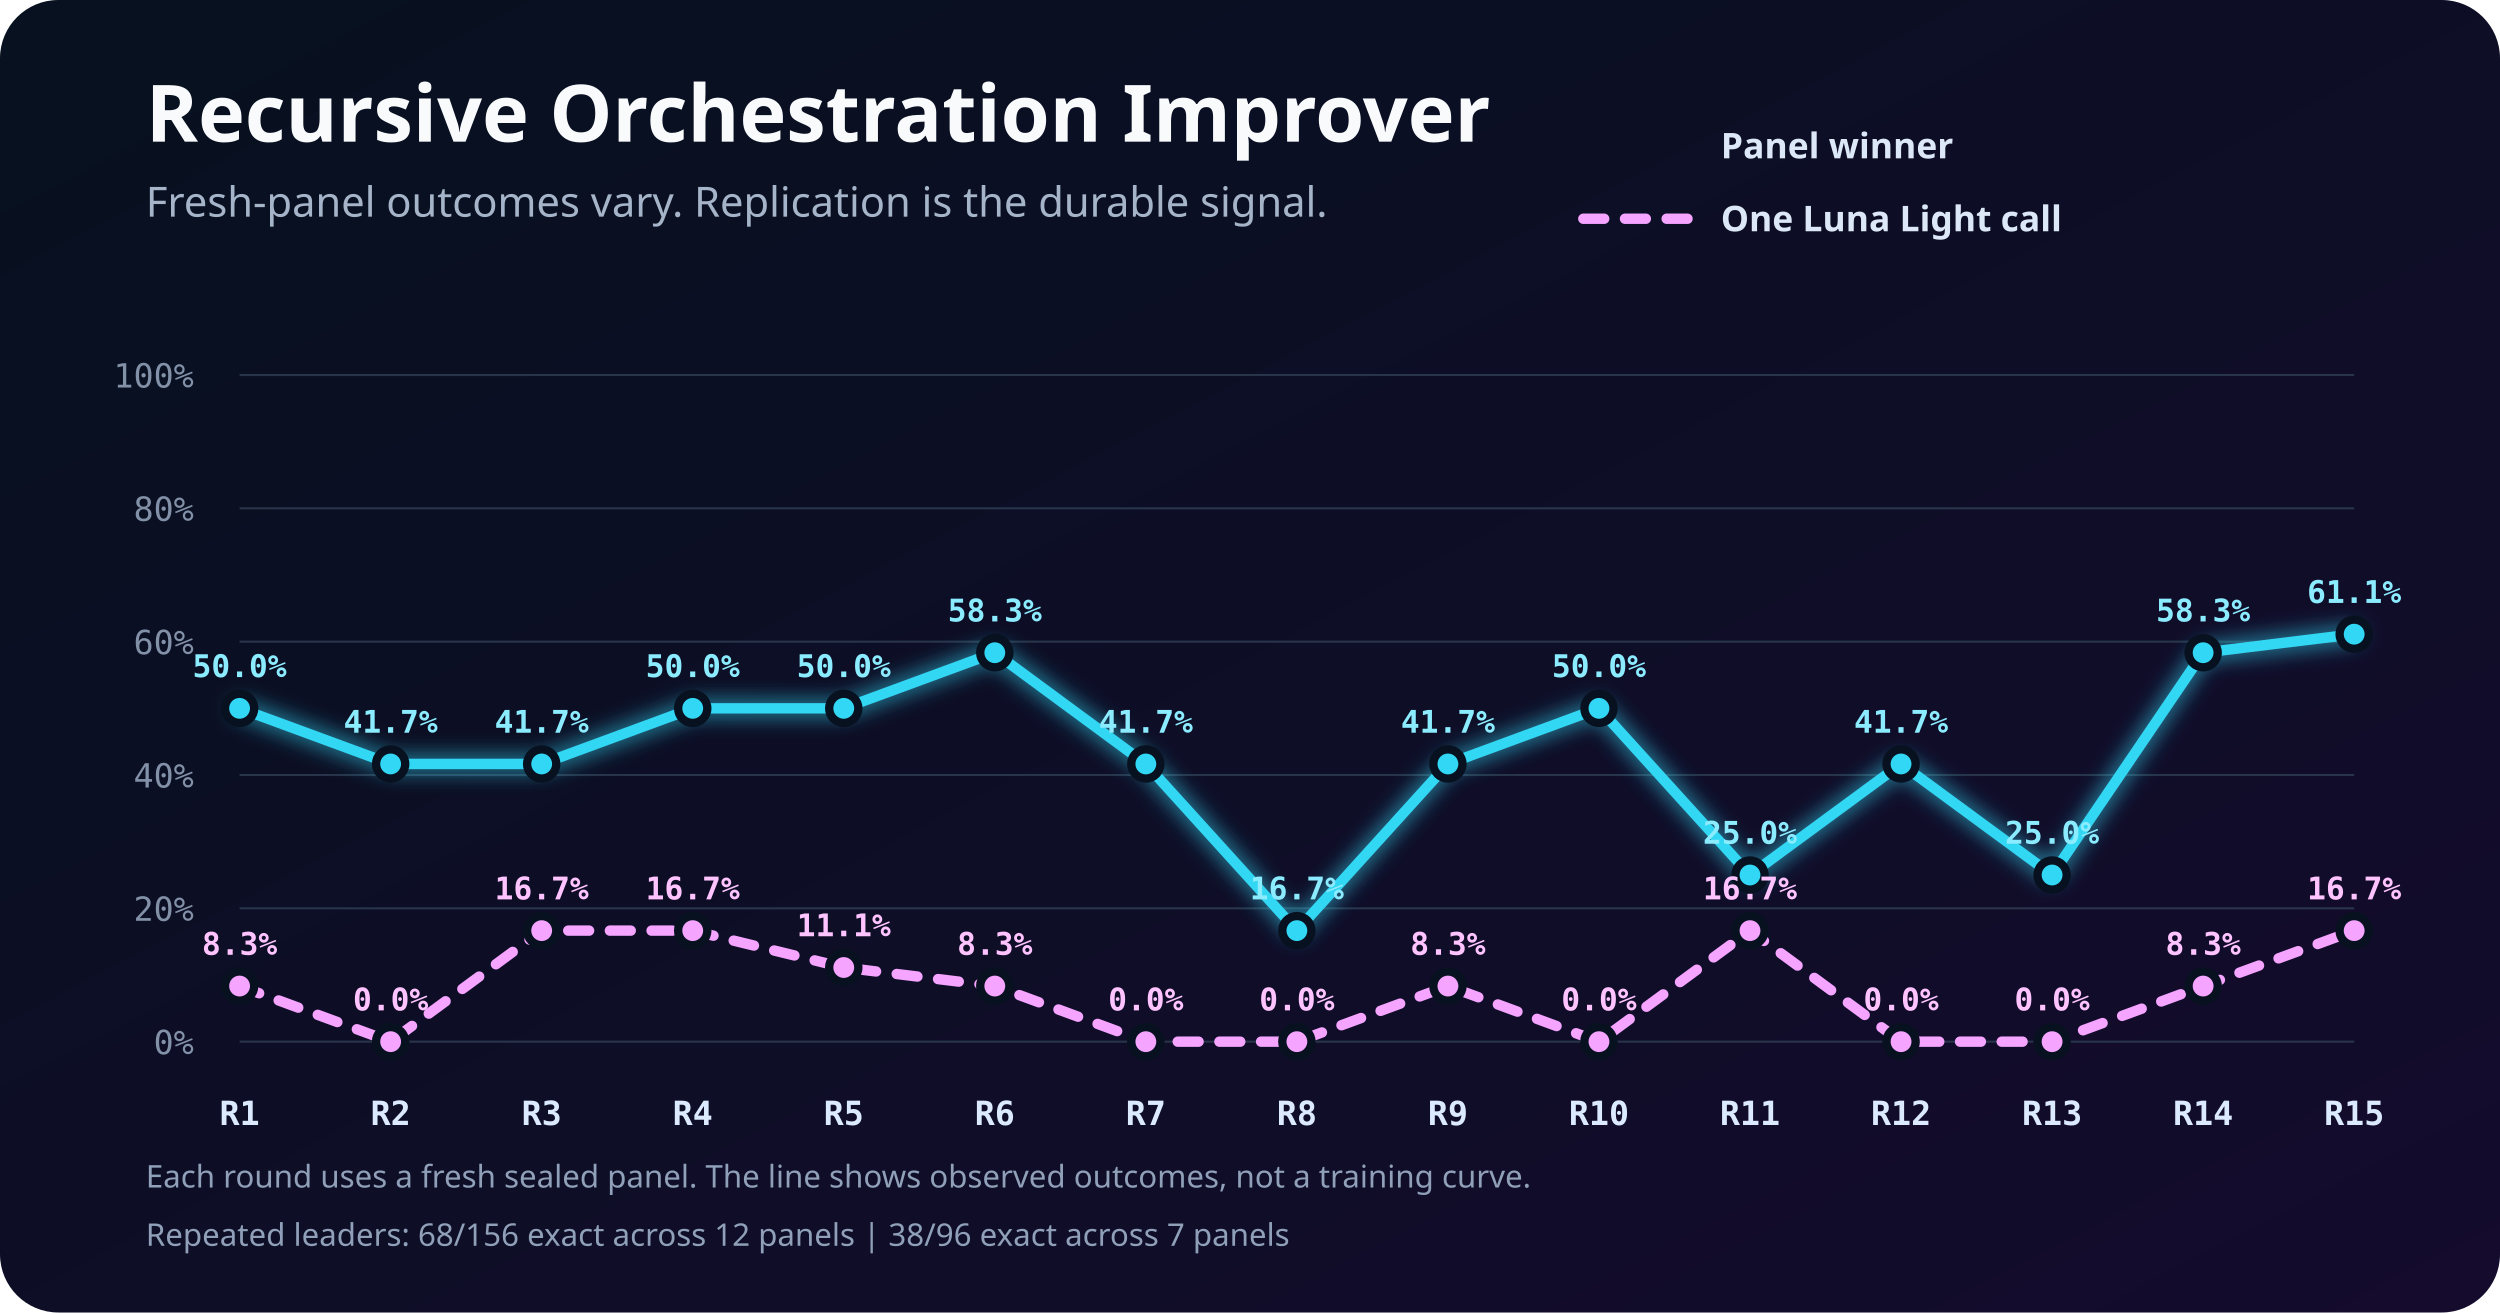
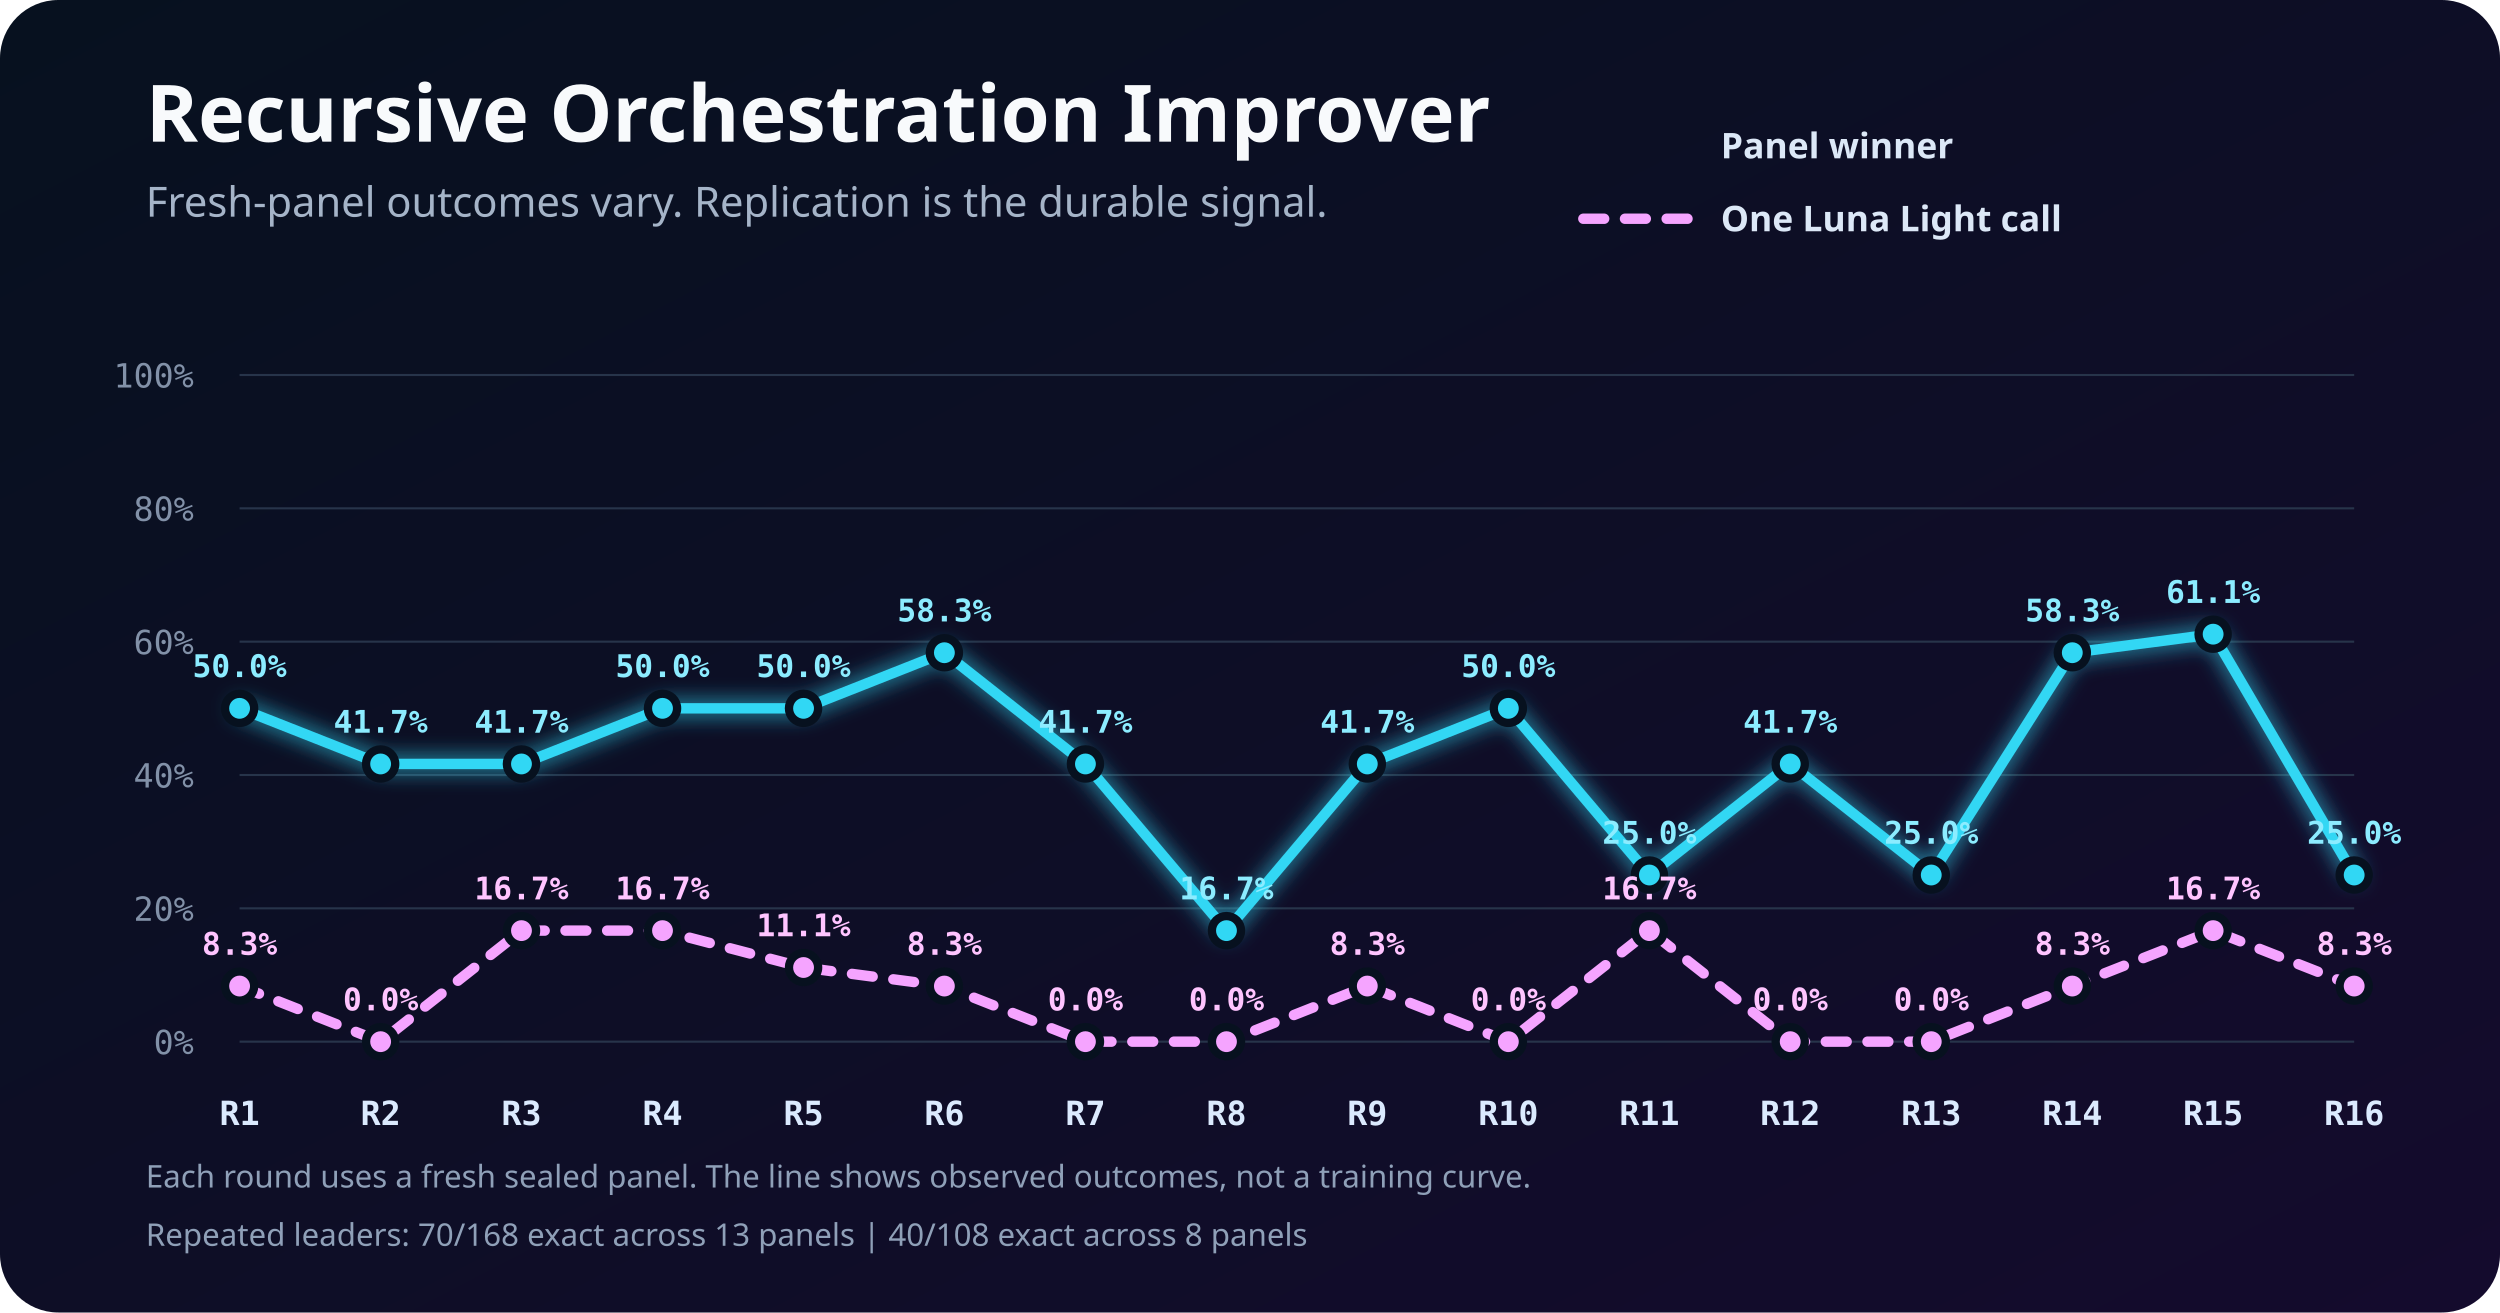
<svg xmlns="http://www.w3.org/2000/svg" width="1200" height="630" viewBox="0 0 1200 630" role="img" aria-labelledby="title desc">
  <defs>
    <linearGradient id="bg" x1="0" y1="0" x2="1" y2="1">
      <stop stop-color="#07111f" />
      <stop offset="1" stop-color="#140b2d" />
    </linearGradient>
    <filter id="glow">
      <feGaussianBlur stdDeviation="5" result="b" />
      <feMerge>
        <feMergeNode in="b" />
        <feMergeNode in="SourceGraphic" />
      </feMerge>
    </filter>
  </defs>
  <style>
  .title{font:700 38px ui-sans-serif,system-ui;fill:#f8fafc} .subtitle{font:500 20px ui-sans-serif,system-ui;fill:#a5b4c8}
  .grid{stroke:#27344a;stroke-width:1} .axis{font:500 16px ui-monospace,SFMono-Regular,monospace;fill:#8291a8} .strong{fill:#dbeafe;font-weight:700}
  .line{fill:none;stroke-width:5;stroke-linejoin:round;stroke-linecap:round} .line.winner{stroke:#31d7f4;filter:url(#glow)} .line.direct{stroke:#f5a4ff;stroke-dasharray:10 10}
  .dot{stroke:#07111f;stroke-width:4} .dot.winner{fill:#31d7f4} .dot.direct{fill:#f5a4ff}
  .value{font:700 15px ui-monospace,SFMono-Regular,monospace} .value.winner{fill:#8cecff} .value.direct{fill:#ffc4ff}
  .legend{font:600 17px ui-sans-serif,system-ui;fill:#dce8f7} .note{font:500 15px ui-sans-serif,system-ui;fill:#8fa0b8}
</style>
  <rect width="1200" height="630" rx="28" fill="url(#bg)" />
  <text x="70" y="68" class="title">Recursive Orchestration Improver</text>
  <text x="70" y="104" class="subtitle">Fresh-panel outcomes vary. Replication is the durable signal.</text>
  <line x1="760" y1="70" x2="810" y2="70" class="line winner" />
  <text x="826" y="76" class="legend">Panel winner</text>
  <line x1="760" y1="105" x2="810" y2="105" class="line direct" />
  <text x="826" y="111" class="legend">One Luna Light call</text>
  <line x1="115" y1="500.0" x2="1130" y2="500.0" class="grid" />
  <text x="93" y="506.0" text-anchor="end" class="axis">0%</text>
  <line x1="115" y1="436.0" x2="1130" y2="436.0" class="grid" />
  <text x="93" y="442.0" text-anchor="end" class="axis">20%</text>
  <line x1="115" y1="372.0" x2="1130" y2="372.0" class="grid" />
  <text x="93" y="378.0" text-anchor="end" class="axis">40%</text>
  <line x1="115" y1="308.0" x2="1130" y2="308.0" class="grid" />
  <text x="93" y="314.0" text-anchor="end" class="axis">60%</text>
  <line x1="115" y1="244.0" x2="1130" y2="244.0" class="grid" />
  <text x="93" y="250.0" text-anchor="end" class="axis">80%</text>
  <line x1="115" y1="180.0" x2="1130" y2="180.0" class="grid" />
  <text x="93" y="186.0" text-anchor="end" class="axis">100%</text>
-   <polyline points="115.0,340.0 187.5,366.7 260.0,366.7 332.5,340.0 405.0,340.0 477.5,313.3 550.0,366.7 622.5,446.7 695.0,366.7 767.5,340.0 840.0,420.0 912.5,366.7 985.0,420.0 1057.5,313.3 1130.0,304.4" class="line winner" />
-   <polyline points="115.0,473.3 187.5,500.0 260.0,446.7 332.5,446.7 405.0,464.4 477.5,473.3 550.0,500.0 622.5,500.0 695.0,473.3 767.5,500.0 840.0,446.7 912.5,500.0 985.0,500.0 1057.5,473.3 1130.0,446.7" class="line direct" />
+   <polyline points="115.0,340.0 182.7,366.7 250.3,366.7 318.0,340.0 385.7,340.0 453.3,313.3 521.0,366.7 588.7,446.7 656.3,366.7 724.0,340.0 791.7,420.0 859.3,366.7 927.0,420.0 994.7,313.3 1062.3,304.4 1130.0,420.0" class="line winner" />
+   <polyline points="115.0,473.3 182.7,500.0 250.3,446.7 318.0,446.7 385.7,464.4 453.3,473.3 521.0,500.0 588.7,500.0 656.3,473.3 724.0,500.0 791.7,446.7 859.3,500.0 927.0,500.0 994.7,473.3 1062.3,446.7 1130.0,473.3" class="line direct" />
  <circle cx="115.0" cy="340.0" r="7" class="dot winner" />
  <text x="115.0" y="325.0" text-anchor="middle" class="value winner">50.0%</text>
  <circle cx="115.0" cy="473.3" r="7" class="dot direct" />
  <text x="115.0" y="458.3" text-anchor="middle" class="value direct">8.3%</text>
-   <circle cx="187.5" cy="366.7" r="7" class="dot winner" />
-   <text x="187.5" y="351.7" text-anchor="middle" class="value winner">41.7%</text>
-   <circle cx="187.5" cy="500.0" r="7" class="dot direct" />
-   <text x="187.5" y="485.0" text-anchor="middle" class="value direct">0.0%</text>
-   <circle cx="260.0" cy="366.7" r="7" class="dot winner" />
-   <text x="260.0" y="351.7" text-anchor="middle" class="value winner">41.7%</text>
-   <circle cx="260.0" cy="446.7" r="7" class="dot direct" />
-   <text x="260.0" y="431.7" text-anchor="middle" class="value direct">16.7%</text>
-   <circle cx="332.5" cy="340.0" r="7" class="dot winner" />
-   <text x="332.5" y="325.0" text-anchor="middle" class="value winner">50.0%</text>
-   <circle cx="332.5" cy="446.7" r="7" class="dot direct" />
-   <text x="332.5" y="431.7" text-anchor="middle" class="value direct">16.7%</text>
-   <circle cx="405.0" cy="340.0" r="7" class="dot winner" />
-   <text x="405.0" y="325.0" text-anchor="middle" class="value winner">50.0%</text>
-   <circle cx="405.0" cy="464.4" r="7" class="dot direct" />
-   <text x="405.0" y="449.4" text-anchor="middle" class="value direct">11.1%</text>
-   <circle cx="477.5" cy="313.3" r="7" class="dot winner" />
-   <text x="477.5" y="298.3" text-anchor="middle" class="value winner">58.3%</text>
-   <circle cx="477.5" cy="473.3" r="7" class="dot direct" />
-   <text x="477.5" y="458.3" text-anchor="middle" class="value direct">8.3%</text>
-   <circle cx="550.0" cy="366.7" r="7" class="dot winner" />
-   <text x="550.0" y="351.7" text-anchor="middle" class="value winner">41.7%</text>
-   <circle cx="550.0" cy="500.0" r="7" class="dot direct" />
-   <text x="550.0" y="485.0" text-anchor="middle" class="value direct">0.0%</text>
-   <circle cx="622.5" cy="446.7" r="7" class="dot winner" />
-   <text x="622.5" y="431.7" text-anchor="middle" class="value winner">16.7%</text>
-   <circle cx="622.5" cy="500.0" r="7" class="dot direct" />
-   <text x="622.5" y="485.0" text-anchor="middle" class="value direct">0.0%</text>
-   <circle cx="695.0" cy="366.7" r="7" class="dot winner" />
-   <text x="695.0" y="351.7" text-anchor="middle" class="value winner">41.7%</text>
-   <circle cx="695.0" cy="473.3" r="7" class="dot direct" />
-   <text x="695.0" y="458.3" text-anchor="middle" class="value direct">8.3%</text>
-   <circle cx="767.5" cy="340.0" r="7" class="dot winner" />
-   <text x="767.5" y="325.0" text-anchor="middle" class="value winner">50.0%</text>
-   <circle cx="767.5" cy="500.0" r="7" class="dot direct" />
-   <text x="767.5" y="485.0" text-anchor="middle" class="value direct">0.0%</text>
-   <circle cx="840.0" cy="420.0" r="7" class="dot winner" />
-   <text x="840.0" y="405.0" text-anchor="middle" class="value winner">25.0%</text>
-   <circle cx="840.0" cy="446.7" r="7" class="dot direct" />
-   <text x="840.0" y="431.7" text-anchor="middle" class="value direct">16.7%</text>
-   <circle cx="912.5" cy="366.7" r="7" class="dot winner" />
-   <text x="912.5" y="351.7" text-anchor="middle" class="value winner">41.7%</text>
-   <circle cx="912.5" cy="500.0" r="7" class="dot direct" />
-   <text x="912.5" y="485.0" text-anchor="middle" class="value direct">0.0%</text>
-   <circle cx="985.0" cy="420.0" r="7" class="dot winner" />
-   <text x="985.0" y="405.0" text-anchor="middle" class="value winner">25.0%</text>
-   <circle cx="985.0" cy="500.0" r="7" class="dot direct" />
-   <text x="985.0" y="485.0" text-anchor="middle" class="value direct">0.0%</text>
-   <circle cx="1057.5" cy="313.3" r="7" class="dot winner" />
-   <text x="1057.5" y="298.3" text-anchor="middle" class="value winner">58.3%</text>
-   <circle cx="1057.5" cy="473.3" r="7" class="dot direct" />
-   <text x="1057.5" y="458.3" text-anchor="middle" class="value direct">8.3%</text>
-   <circle cx="1130.0" cy="304.4" r="7" class="dot winner" />
-   <text x="1130.0" y="289.4" text-anchor="middle" class="value winner">61.1%</text>
-   <circle cx="1130.0" cy="446.7" r="7" class="dot direct" />
-   <text x="1130.0" y="431.7" text-anchor="middle" class="value direct">16.7%</text>
+   <circle cx="182.7" cy="366.7" r="7" class="dot winner" />
+   <text x="182.7" y="351.7" text-anchor="middle" class="value winner">41.7%</text>
+   <circle cx="182.7" cy="500.0" r="7" class="dot direct" />
+   <text x="182.7" y="485.0" text-anchor="middle" class="value direct">0.0%</text>
+   <circle cx="250.3" cy="366.7" r="7" class="dot winner" />
+   <text x="250.3" y="351.7" text-anchor="middle" class="value winner">41.7%</text>
+   <circle cx="250.3" cy="446.7" r="7" class="dot direct" />
+   <text x="250.3" y="431.7" text-anchor="middle" class="value direct">16.7%</text>
+   <circle cx="318.0" cy="340.0" r="7" class="dot winner" />
+   <text x="318.0" y="325.0" text-anchor="middle" class="value winner">50.0%</text>
+   <circle cx="318.0" cy="446.7" r="7" class="dot direct" />
+   <text x="318.0" y="431.7" text-anchor="middle" class="value direct">16.7%</text>
+   <circle cx="385.7" cy="340.0" r="7" class="dot winner" />
+   <text x="385.7" y="325.0" text-anchor="middle" class="value winner">50.0%</text>
+   <circle cx="385.7" cy="464.4" r="7" class="dot direct" />
+   <text x="385.7" y="449.4" text-anchor="middle" class="value direct">11.1%</text>
+   <circle cx="453.3" cy="313.3" r="7" class="dot winner" />
+   <text x="453.3" y="298.3" text-anchor="middle" class="value winner">58.3%</text>
+   <circle cx="453.3" cy="473.3" r="7" class="dot direct" />
+   <text x="453.3" y="458.3" text-anchor="middle" class="value direct">8.3%</text>
+   <circle cx="521.0" cy="366.7" r="7" class="dot winner" />
+   <text x="521.0" y="351.7" text-anchor="middle" class="value winner">41.7%</text>
+   <circle cx="521.0" cy="500.0" r="7" class="dot direct" />
+   <text x="521.0" y="485.0" text-anchor="middle" class="value direct">0.0%</text>
+   <circle cx="588.7" cy="446.7" r="7" class="dot winner" />
+   <text x="588.7" y="431.7" text-anchor="middle" class="value winner">16.7%</text>
+   <circle cx="588.7" cy="500.0" r="7" class="dot direct" />
+   <text x="588.7" y="485.0" text-anchor="middle" class="value direct">0.0%</text>
+   <circle cx="656.3" cy="366.7" r="7" class="dot winner" />
+   <text x="656.3" y="351.7" text-anchor="middle" class="value winner">41.7%</text>
+   <circle cx="656.3" cy="473.3" r="7" class="dot direct" />
+   <text x="656.3" y="458.3" text-anchor="middle" class="value direct">8.3%</text>
+   <circle cx="724.0" cy="340.0" r="7" class="dot winner" />
+   <text x="724.0" y="325.0" text-anchor="middle" class="value winner">50.0%</text>
+   <circle cx="724.0" cy="500.0" r="7" class="dot direct" />
+   <text x="724.0" y="485.0" text-anchor="middle" class="value direct">0.0%</text>
+   <circle cx="791.7" cy="420.0" r="7" class="dot winner" />
+   <text x="791.7" y="405.0" text-anchor="middle" class="value winner">25.0%</text>
+   <circle cx="791.7" cy="446.7" r="7" class="dot direct" />
+   <text x="791.7" y="431.7" text-anchor="middle" class="value direct">16.7%</text>
+   <circle cx="859.3" cy="366.7" r="7" class="dot winner" />
+   <text x="859.3" y="351.7" text-anchor="middle" class="value winner">41.7%</text>
+   <circle cx="859.3" cy="500.0" r="7" class="dot direct" />
+   <text x="859.3" y="485.0" text-anchor="middle" class="value direct">0.0%</text>
+   <circle cx="927.0" cy="420.0" r="7" class="dot winner" />
+   <text x="927.0" y="405.0" text-anchor="middle" class="value winner">25.0%</text>
+   <circle cx="927.0" cy="500.0" r="7" class="dot direct" />
+   <text x="927.0" y="485.0" text-anchor="middle" class="value direct">0.0%</text>
+   <circle cx="994.7" cy="313.3" r="7" class="dot winner" />
+   <text x="994.7" y="298.3" text-anchor="middle" class="value winner">58.3%</text>
+   <circle cx="994.7" cy="473.3" r="7" class="dot direct" />
+   <text x="994.7" y="458.3" text-anchor="middle" class="value direct">8.3%</text>
+   <circle cx="1062.3" cy="304.4" r="7" class="dot winner" />
+   <text x="1062.3" y="289.4" text-anchor="middle" class="value winner">61.1%</text>
+   <circle cx="1062.3" cy="446.7" r="7" class="dot direct" />
+   <text x="1062.3" y="431.7" text-anchor="middle" class="value direct">16.7%</text>
+   <circle cx="1130.0" cy="420.0" r="7" class="dot winner" />
+   <text x="1130.0" y="405.0" text-anchor="middle" class="value winner">25.0%</text>
+   <circle cx="1130.0" cy="473.3" r="7" class="dot direct" />
+   <text x="1130.0" y="458.3" text-anchor="middle" class="value direct">8.3%</text>
  <text x="115.0" y="540" text-anchor="middle" class="axis strong">R1</text>
-   <text x="187.5" y="540" text-anchor="middle" class="axis strong">R2</text>
-   <text x="260.0" y="540" text-anchor="middle" class="axis strong">R3</text>
-   <text x="332.5" y="540" text-anchor="middle" class="axis strong">R4</text>
-   <text x="405.0" y="540" text-anchor="middle" class="axis strong">R5</text>
-   <text x="477.5" y="540" text-anchor="middle" class="axis strong">R6</text>
-   <text x="550.0" y="540" text-anchor="middle" class="axis strong">R7</text>
-   <text x="622.5" y="540" text-anchor="middle" class="axis strong">R8</text>
-   <text x="695.0" y="540" text-anchor="middle" class="axis strong">R9</text>
-   <text x="767.5" y="540" text-anchor="middle" class="axis strong">R10</text>
-   <text x="840.0" y="540" text-anchor="middle" class="axis strong">R11</text>
-   <text x="912.5" y="540" text-anchor="middle" class="axis strong">R12</text>
-   <text x="985.0" y="540" text-anchor="middle" class="axis strong">R13</text>
-   <text x="1057.5" y="540" text-anchor="middle" class="axis strong">R14</text>
-   <text x="1130.0" y="540" text-anchor="middle" class="axis strong">R15</text>
+   <text x="182.7" y="540" text-anchor="middle" class="axis strong">R2</text>
+   <text x="250.3" y="540" text-anchor="middle" class="axis strong">R3</text>
+   <text x="318.0" y="540" text-anchor="middle" class="axis strong">R4</text>
+   <text x="385.7" y="540" text-anchor="middle" class="axis strong">R5</text>
+   <text x="453.3" y="540" text-anchor="middle" class="axis strong">R6</text>
+   <text x="521.0" y="540" text-anchor="middle" class="axis strong">R7</text>
+   <text x="588.7" y="540" text-anchor="middle" class="axis strong">R8</text>
+   <text x="656.3" y="540" text-anchor="middle" class="axis strong">R9</text>
+   <text x="724.0" y="540" text-anchor="middle" class="axis strong">R10</text>
+   <text x="791.7" y="540" text-anchor="middle" class="axis strong">R11</text>
+   <text x="859.3" y="540" text-anchor="middle" class="axis strong">R12</text>
+   <text x="927.0" y="540" text-anchor="middle" class="axis strong">R13</text>
+   <text x="994.7" y="540" text-anchor="middle" class="axis strong">R14</text>
+   <text x="1062.3" y="540" text-anchor="middle" class="axis strong">R15</text>
+   <text x="1130.0" y="540" text-anchor="middle" class="axis strong">R16</text>
  <text x="70" y="570" class="note">Each round uses a fresh sealed panel. The line shows observed outcomes, not a training curve.</text>
-   <text x="70" y="598" class="note">Repeated leaders: 68/156 exact across 12 panels | 38/96 exact across 7 panels</text>
+   <text x="70" y="598" class="note">Repeated leaders: 70/168 exact across 13 panels | 40/108 exact across 8 panels</text>
</svg>
